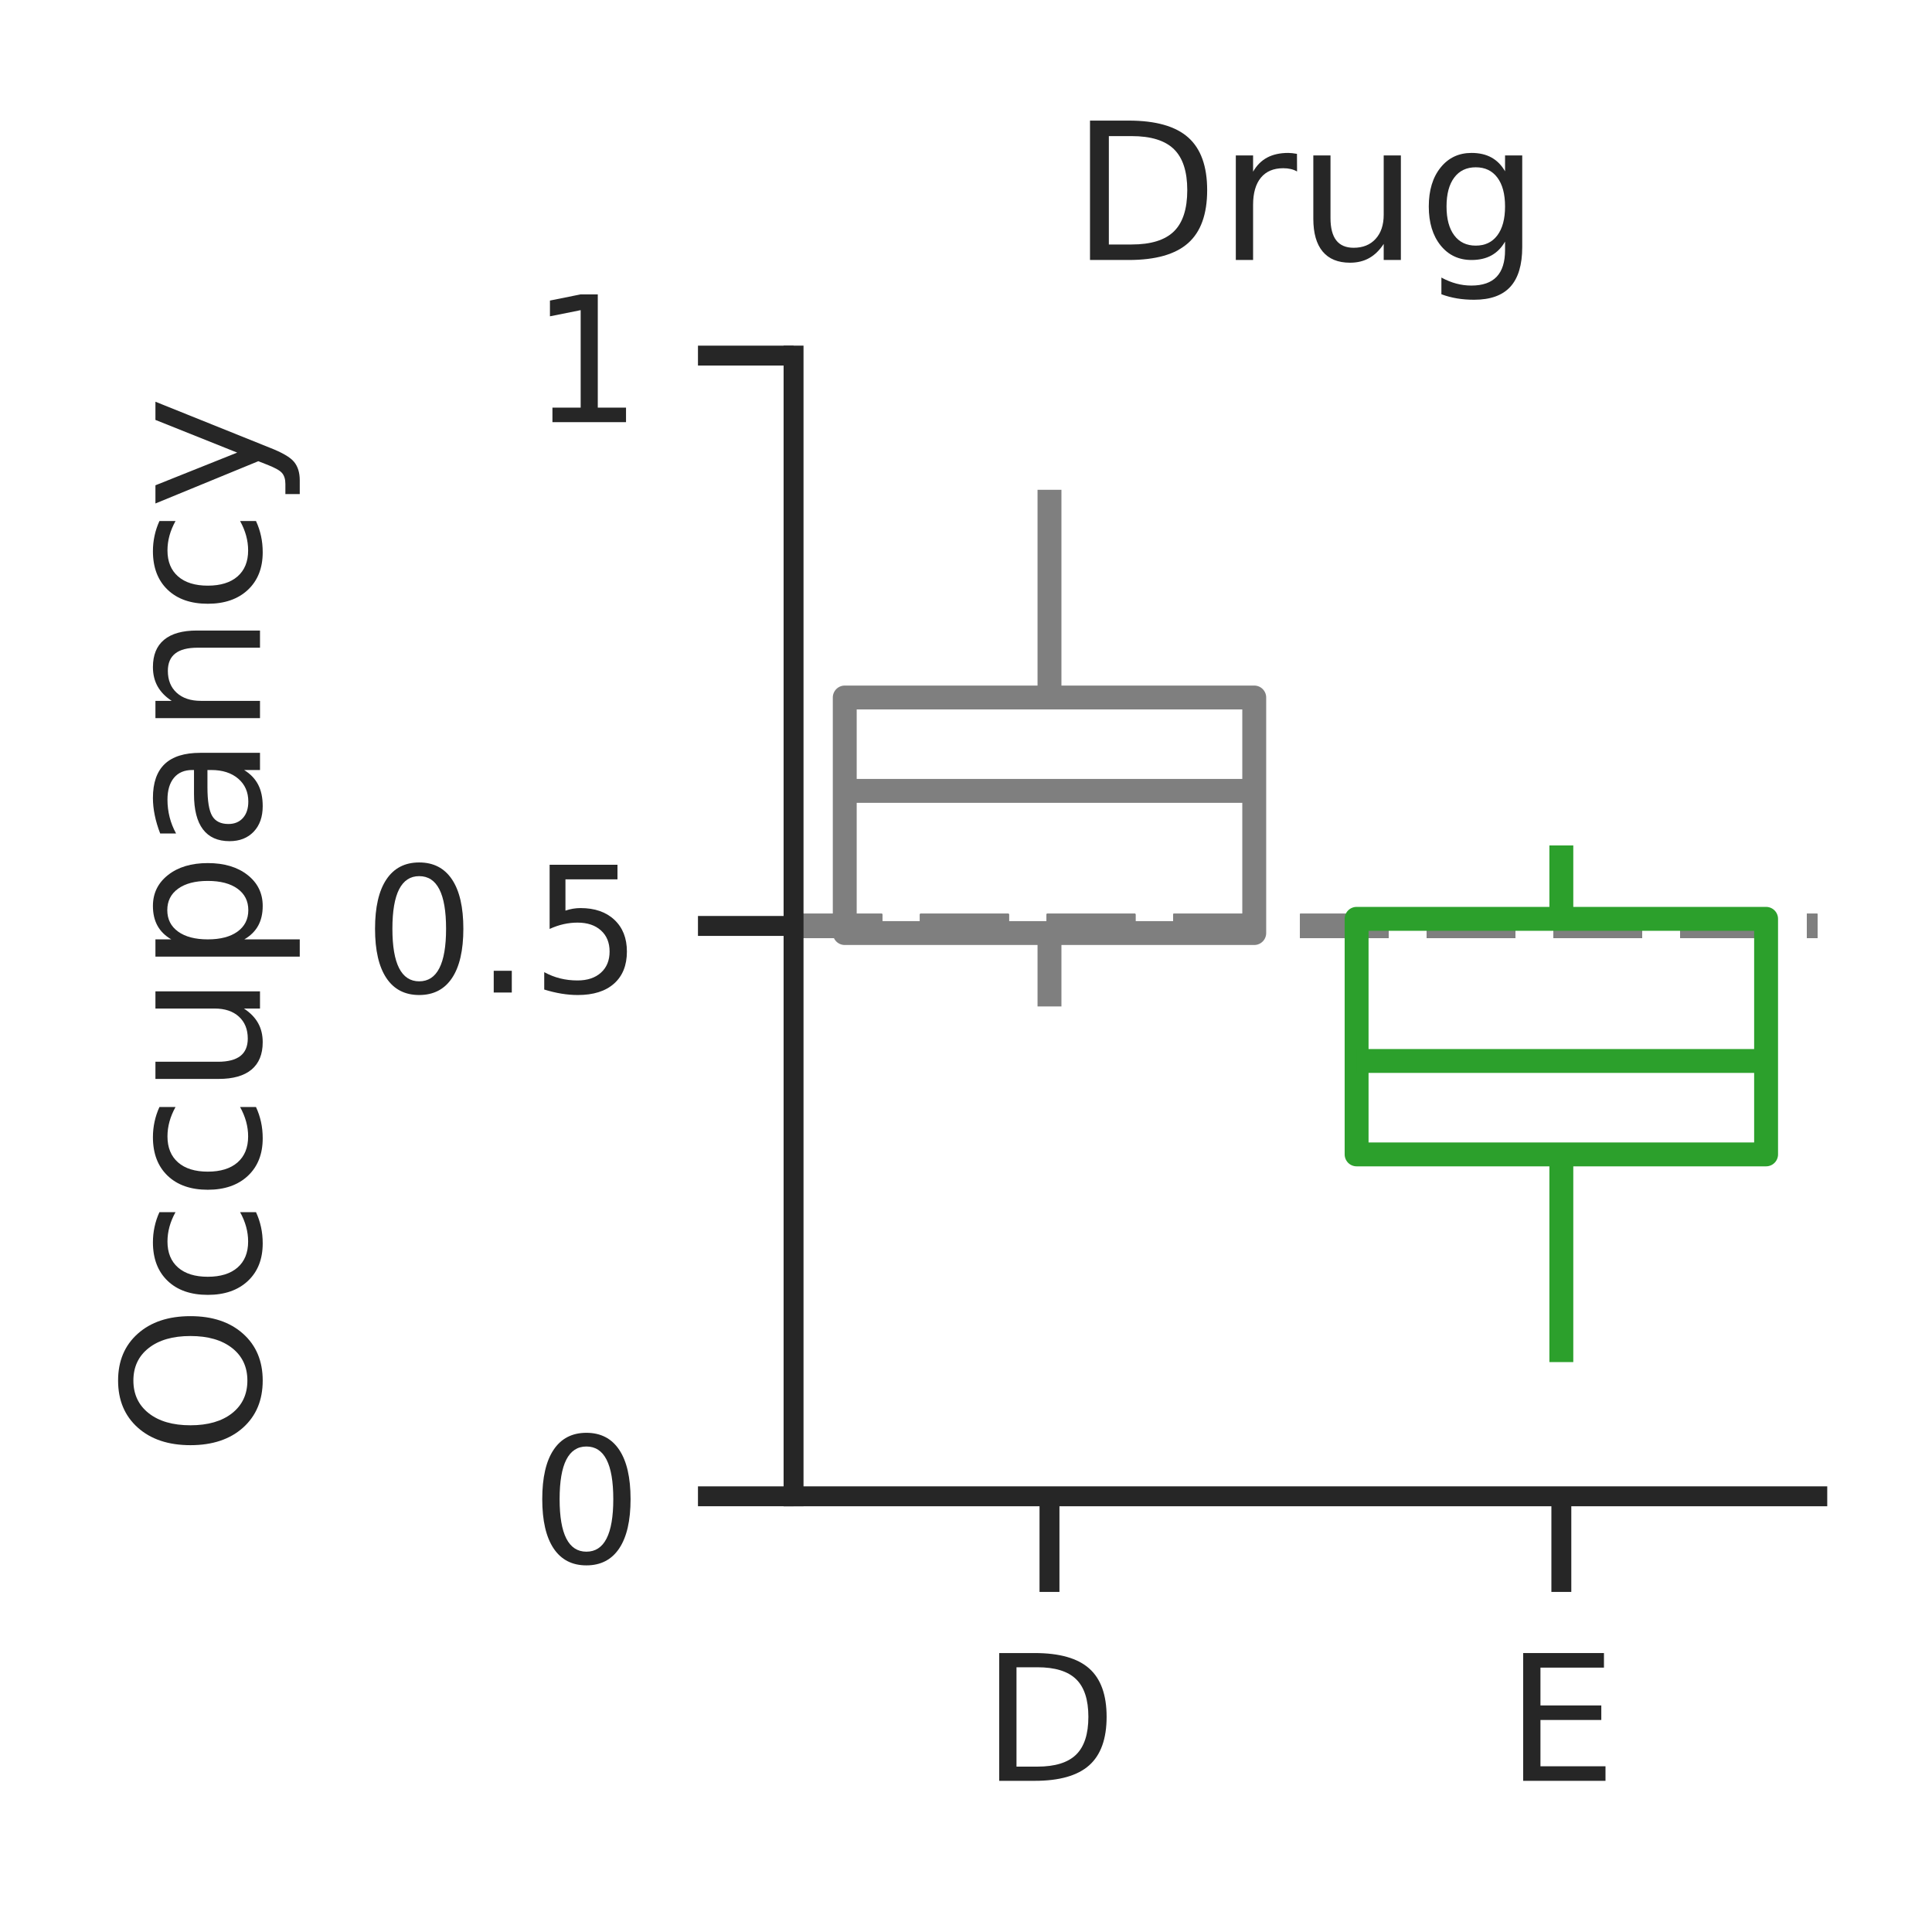
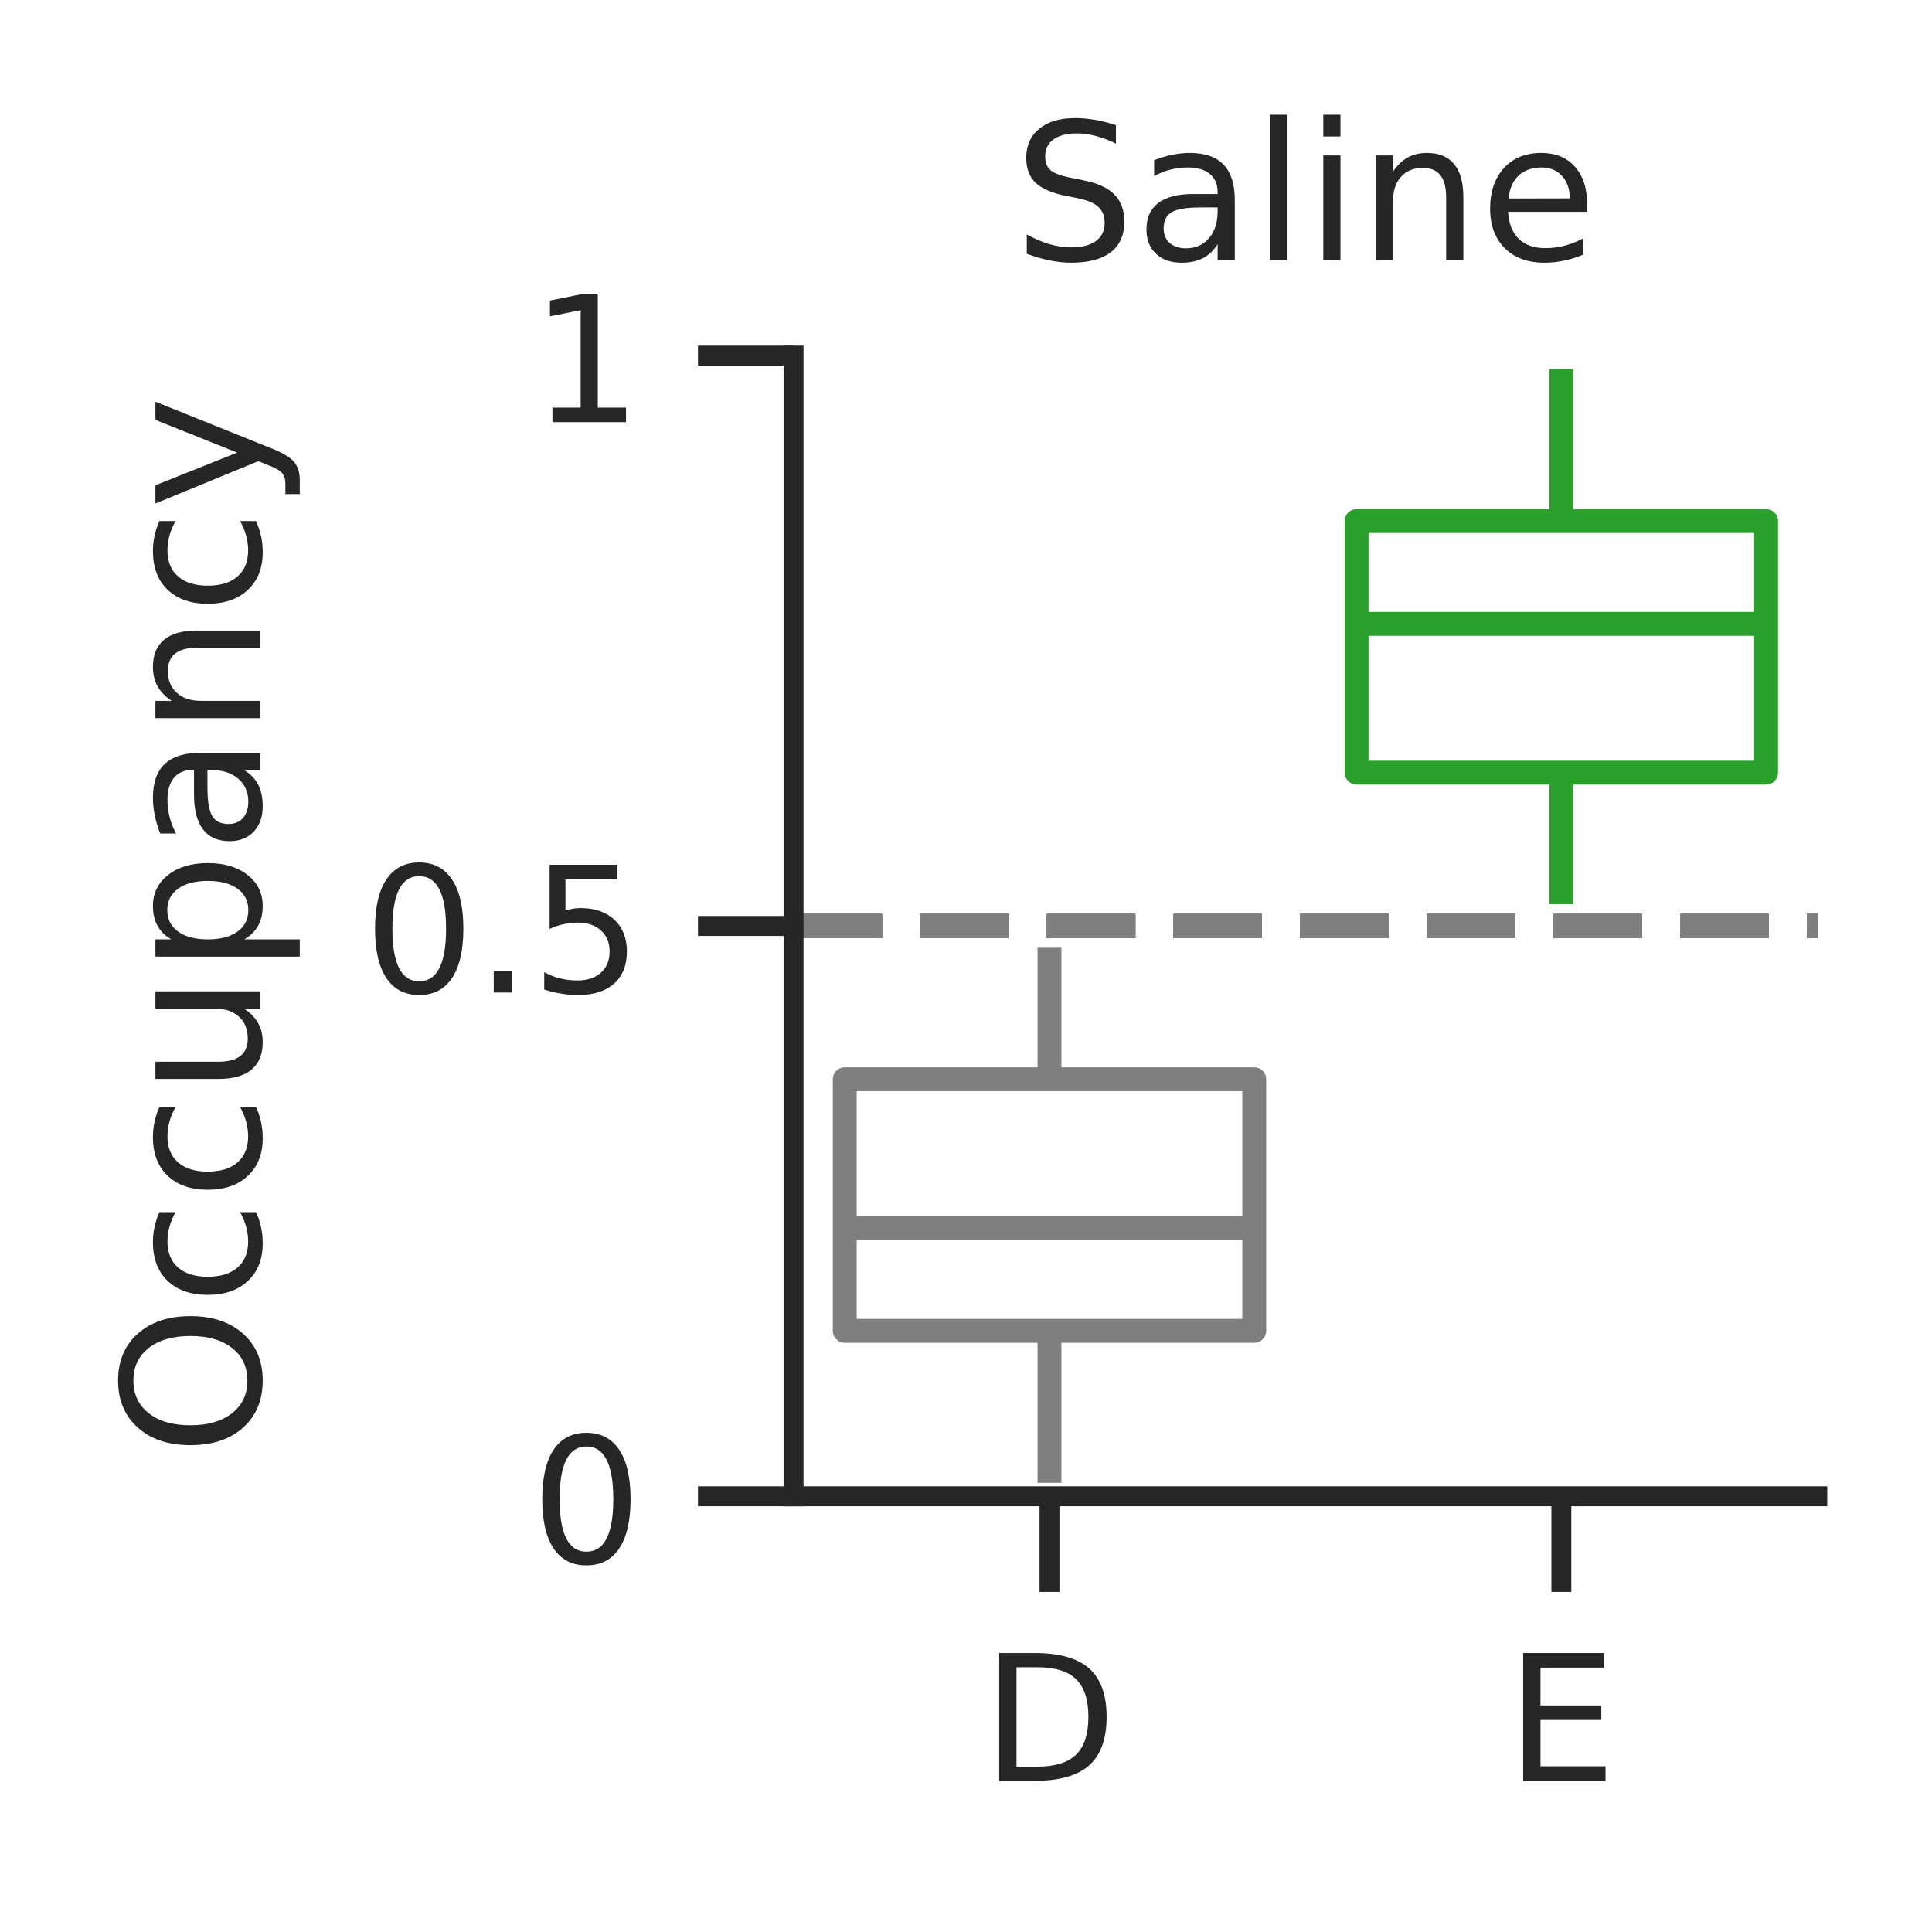
<svg xmlns="http://www.w3.org/2000/svg" xmlns:xlink="http://www.w3.org/1999/xlink" width="121.26pt" height="121.26pt" viewBox="0 0 121.26 121.26" version="1.1">
  <defs>
    <style type="text/css">*{stroke-linejoin: round; stroke-linecap: butt}</style>
  </defs>
  <g id="figure_1">
    <g id="patch_1">
      <path d="M 0 121.26  L 121.26 121.26  L 121.26 0  L 0 0  z " style="fill: #ffffff" />
    </g>
    <g id="axes_1">
      <g id="patch_2">
        <path d="M 49.807 93.914  L 114.06 93.914  L 114.06 22.318  L 49.807 22.318  z " style="fill: #ffffff" />
      </g>
      <g id="matplotlib.axis_1">
        <g id="xtick_1">
          <g id="line2d_1">
            <defs>
-               <path id="m871873c3a9" d="M 0 0  L 0 6  " style="stroke: #262626; stroke-width: 1.25" />
+               <path id="m6009191944" d="M 0 0  L 0 6  " style="stroke: #262626; stroke-width: 1.25" />
            </defs>
            <g>
-               <use xlink:href="#m871873c3a9" x="65.87" y="93.914" style="fill: #262626; stroke: #262626; stroke-width: 1.25" />
+               <use xlink:href="#m6009191944" x="65.87" y="93.914" style="fill: #262626; stroke: #262626; stroke-width: 1.25" />
            </g>
          </g>
          <g id="text_1">
            <g style="fill: #262626" transform="translate(61.63527 111.7719) scale(0.11 -0.11)">
              <defs>
                <path id="DejaVuSans-44" d="M 1259 4147  L 1259 519  L 2022 519  Q 2988 519 3436 956  Q 3884 1394 3884 2338  Q 3884 3275 3436 3711  Q 2988 4147 2022 4147  L 1259 4147  z M 628 4666  L 1925 4666  Q 3281 4666 3915 4102  Q 4550 3538 4550 2338  Q 4550 1131 3912 565  Q 3275 0 1925 0  L 628 0  L 628 4666  z " transform="scale(0.015625)" />
              </defs>
              <use xlink:href="#DejaVuSans-44" />
            </g>
          </g>
        </g>
        <g id="xtick_2">
          <g id="line2d_2">
            <g>
-               <use xlink:href="#m871873c3a9" x="97.996" y="93.914" style="fill: #262626; stroke: #262626; stroke-width: 1.25" />
+               <use xlink:href="#m6009191944" x="97.996" y="93.914" style="fill: #262626; stroke: #262626; stroke-width: 1.25" />
            </g>
          </g>
          <g id="text_2">
            <g style="fill: #262626" transform="translate(94.52112 111.7719) scale(0.11 -0.11)">
              <defs>
                <path id="DejaVuSans-45" d="M 628 4666  L 3578 4666  L 3578 4134  L 1259 4134  L 1259 2753  L 3481 2753  L 3481 2222  L 1259 2222  L 1259 531  L 3634 531  L 3634 0  L 628 0  L 628 4666  z " transform="scale(0.015625)" />
              </defs>
              <use xlink:href="#DejaVuSans-45" />
            </g>
          </g>
        </g>
      </g>
      <g id="matplotlib.axis_2">
        <g id="ytick_1">
          <g id="line2d_3">
            <defs>
-               <path id="mce6aaa5006" d="M 0 0  L -6 0  " style="stroke: #262626; stroke-width: 1.25" />
+               <path id="m041dd7e86c" d="M 0 0  L -6 0  " style="stroke: #262626; stroke-width: 1.25" />
            </defs>
            <g>
-               <use xlink:href="#mce6aaa5006" x="49.807" y="93.914" style="fill: #262626; stroke: #262626; stroke-width: 1.25" />
+               <use xlink:href="#m041dd7e86c" x="49.807" y="93.914" style="fill: #262626; stroke: #262626; stroke-width: 1.25" />
            </g>
          </g>
          <g id="text_3">
            <g style="fill: #262626" transform="translate(33.30844 98.09272) scale(0.11 -0.11)">
              <defs>
                <path id="DejaVuSans-30" d="M 2034 4250  Q 1547 4250 1301 3770  Q 1056 3291 1056 2328  Q 1056 1369 1301 889  Q 1547 409 2034 409  Q 2525 409 2770 889  Q 3016 1369 3016 2328  Q 3016 3291 2770 3770  Q 2525 4250 2034 4250  z M 2034 4750  Q 2819 4750 3233 4129  Q 3647 3509 3647 2328  Q 3647 1150 3233 529  Q 2819 -91 2034 -91  Q 1250 -91 836 529  Q 422 1150 422 2328  Q 422 3509 836 4129  Q 1250 4750 2034 4750  z " transform="scale(0.015625)" />
              </defs>
              <use xlink:href="#DejaVuSans-30" />
            </g>
          </g>
        </g>
        <g id="ytick_2">
          <g id="line2d_4">
            <g>
-               <use xlink:href="#mce6aaa5006" x="49.807" y="58.116" style="fill: #262626; stroke: #262626; stroke-width: 1.25" />
+               <use xlink:href="#m041dd7e86c" x="49.807" y="58.116" style="fill: #262626; stroke: #262626; stroke-width: 1.25" />
            </g>
          </g>
          <g id="text_4">
            <g style="fill: #262626" transform="translate(22.81375 62.29499) scale(0.11 -0.11)">
              <defs>
                <path id="DejaVuSans-2e" d="M 684 794  L 1344 794  L 1344 0  L 684 0  L 684 794  z " transform="scale(0.015625)" />
                <path id="DejaVuSans-35" d="M 691 4666  L 3169 4666  L 3169 4134  L 1269 4134  L 1269 2991  Q 1406 3038 1543 3061  Q 1681 3084 1819 3084  Q 2600 3084 3056 2656  Q 3513 2228 3513 1497  Q 3513 744 3044 326  Q 2575 -91 1722 -91  Q 1428 -91 1123 -41  Q 819 9 494 109  L 494 744  Q 775 591 1075 516  Q 1375 441 1709 441  Q 2250 441 2565 725  Q 2881 1009 2881 1497  Q 2881 1984 2565 2268  Q 2250 2553 1709 2553  Q 1456 2553 1204 2497  Q 953 2441 691 2322  L 691 4666  z " transform="scale(0.015625)" />
              </defs>
              <use xlink:href="#DejaVuSans-30" />
              <use xlink:href="#DejaVuSans-2e" transform="translate(63.62305 0)" />
              <use xlink:href="#DejaVuSans-35" transform="translate(95.41016 0)" />
            </g>
          </g>
        </g>
        <g id="ytick_3">
          <g id="line2d_5">
            <g>
-               <use xlink:href="#mce6aaa5006" x="49.807" y="22.318" style="fill: #262626; stroke: #262626; stroke-width: 1.25" />
+               <use xlink:href="#m041dd7e86c" x="49.807" y="22.318" style="fill: #262626; stroke: #262626; stroke-width: 1.25" />
            </g>
          </g>
          <g id="text_5">
            <g style="fill: #262626" transform="translate(33.30844 26.49727) scale(0.11 -0.11)">
              <defs>
                <path id="DejaVuSans-31" d="M 794 531  L 1825 531  L 1825 4091  L 703 3866  L 703 4441  L 1819 4666  L 2450 4666  L 2450 531  L 3481 531  L 3481 0  L 794 0  L 794 531  z " transform="scale(0.015625)" />
              </defs>
              <use xlink:href="#DejaVuSans-31" />
            </g>
          </g>
        </g>
        <g id="text_6">
          <g style="fill: #262626" transform="translate(16.31812 91.37835) rotate(-90) scale(0.12 -0.12)">
            <defs>
              <path id="DejaVuSans-4f" d="M 2522 4238  Q 1834 4238 1429 3725  Q 1025 3213 1025 2328  Q 1025 1447 1429 934  Q 1834 422 2522 422  Q 3209 422 3611 934  Q 4013 1447 4013 2328  Q 4013 3213 3611 3725  Q 3209 4238 2522 4238  z M 2522 4750  Q 3503 4750 4090 4092  Q 4678 3434 4678 2328  Q 4678 1225 4090 567  Q 3503 -91 2522 -91  Q 1538 -91 948 565  Q 359 1222 359 2328  Q 359 3434 948 4092  Q 1538 4750 2522 4750  z " transform="scale(0.015625)" />
              <path id="DejaVuSans-63" d="M 3122 3366  L 3122 2828  Q 2878 2963 2633 3030  Q 2388 3097 2138 3097  Q 1578 3097 1268 2742  Q 959 2388 959 1747  Q 959 1106 1268 751  Q 1578 397 2138 397  Q 2388 397 2633 464  Q 2878 531 3122 666  L 3122 134  Q 2881 22 2623 -34  Q 2366 -91 2075 -91  Q 1284 -91 818 406  Q 353 903 353 1747  Q 353 2603 823 3093  Q 1294 3584 2113 3584  Q 2378 3584 2631 3529  Q 2884 3475 3122 3366  z " transform="scale(0.015625)" />
              <path id="DejaVuSans-75" d="M 544 1381  L 544 3500  L 1119 3500  L 1119 1403  Q 1119 906 1312 657  Q 1506 409 1894 409  Q 2359 409 2629 706  Q 2900 1003 2900 1516  L 2900 3500  L 3475 3500  L 3475 0  L 2900 0  L 2900 538  Q 2691 219 2414 64  Q 2138 -91 1772 -91  Q 1169 -91 856 284  Q 544 659 544 1381  z M 1991 3584  L 1991 3584  z " transform="scale(0.015625)" />
              <path id="DejaVuSans-70" d="M 1159 525  L 1159 -1331  L 581 -1331  L 581 3500  L 1159 3500  L 1159 2969  Q 1341 3281 1617 3432  Q 1894 3584 2278 3584  Q 2916 3584 3314 3078  Q 3713 2572 3713 1747  Q 3713 922 3314 415  Q 2916 -91 2278 -91  Q 1894 -91 1617 61  Q 1341 213 1159 525  z M 3116 1747  Q 3116 2381 2855 2742  Q 2594 3103 2138 3103  Q 1681 3103 1420 2742  Q 1159 2381 1159 1747  Q 1159 1113 1420 752  Q 1681 391 2138 391  Q 2594 391 2855 752  Q 3116 1113 3116 1747  z " transform="scale(0.015625)" />
              <path id="DejaVuSans-61" d="M 2194 1759  Q 1497 1759 1228 1600  Q 959 1441 959 1056  Q 959 750 1161 570  Q 1363 391 1709 391  Q 2188 391 2477 730  Q 2766 1069 2766 1631  L 2766 1759  L 2194 1759  z M 3341 1997  L 3341 0  L 2766 0  L 2766 531  Q 2569 213 2275 61  Q 1981 -91 1556 -91  Q 1019 -91 701 211  Q 384 513 384 1019  Q 384 1609 779 1909  Q 1175 2209 1959 2209  L 2766 2209  L 2766 2266  Q 2766 2663 2505 2880  Q 2244 3097 1772 3097  Q 1472 3097 1187 3025  Q 903 2953 641 2809  L 641 3341  Q 956 3463 1253 3523  Q 1550 3584 1831 3584  Q 2591 3584 2966 3190  Q 3341 2797 3341 1997  z " transform="scale(0.015625)" />
              <path id="DejaVuSans-6e" d="M 3513 2113  L 3513 0  L 2938 0  L 2938 2094  Q 2938 2591 2744 2837  Q 2550 3084 2163 3084  Q 1697 3084 1428 2787  Q 1159 2491 1159 1978  L 1159 0  L 581 0  L 581 3500  L 1159 3500  L 1159 2956  Q 1366 3272 1645 3428  Q 1925 3584 2291 3584  Q 2894 3584 3203 3211  Q 3513 2838 3513 2113  z " transform="scale(0.015625)" />
              <path id="DejaVuSans-79" d="M 2059 -325  Q 1816 -950 1584 -1140  Q 1353 -1331 966 -1331  L 506 -1331  L 506 -850  L 844 -850  Q 1081 -850 1212 -737  Q 1344 -625 1503 -206  L 1606 56  L 191 3500  L 800 3500  L 1894 763  L 2988 3500  L 3597 3500  L 2059 -325  z " transform="scale(0.015625)" />
            </defs>
            <use xlink:href="#DejaVuSans-4f" />
            <use xlink:href="#DejaVuSans-63" transform="translate(78.71094 0)" />
            <use xlink:href="#DejaVuSans-63" transform="translate(133.6914 0)" />
            <use xlink:href="#DejaVuSans-75" transform="translate(188.6719 0)" />
            <use xlink:href="#DejaVuSans-70" transform="translate(252.0508 0)" />
            <use xlink:href="#DejaVuSans-61" transform="translate(315.5273 0)" />
            <use xlink:href="#DejaVuSans-6e" transform="translate(376.8066 0)" />
            <use xlink:href="#DejaVuSans-63" transform="translate(440.1855 0)" />
            <use xlink:href="#DejaVuSans-79" transform="translate(495.166 0)" />
          </g>
        </g>
      </g>
      <g id="line2d_6">
-         <path d="M 49.807 58.116  L 114.06 58.116  " clip-path="url(#p6cd95e6d44)" style="fill: none; stroke-dasharray: 5.55,2.4; stroke-dashoffset: 0; stroke: #7f7f7f; stroke-width: 1.5" />
+         <path d="M 49.807 58.116  L 114.06 58.116  " clip-path="url(#p5025b15bda)" style="fill: none; stroke-dasharray: 5.55,2.4; stroke-dashoffset: 0; stroke: #7f7f7f; stroke-width: 1.5" />
      </g>
      <g id="line2d_7">
-         <path d="M 49.807 58.116  L 114.06 58.116  " clip-path="url(#p6cd95e6d44)" style="fill: none; stroke-dasharray: 5.55,2.4; stroke-dashoffset: 0; stroke: #7f7f7f; stroke-width: 1.5" />
+         <path d="M 49.807 58.116  L 114.06 58.116  " clip-path="url(#p5025b15bda)" style="fill: none; stroke-dasharray: 5.55,2.4; stroke-dashoffset: 0; stroke: #7f7f7f; stroke-width: 1.5" />
      </g>
      <g id="line2d_8">
-         <path d="M 49.807 58.116  L 114.06 58.116  " clip-path="url(#p6cd95e6d44)" style="fill: none; stroke-dasharray: 5.55,2.4; stroke-dashoffset: 0; stroke: #7f7f7f; stroke-width: 1.5" />
+         <path d="M 49.807 58.116  L 114.06 58.116  " clip-path="url(#p5025b15bda)" style="fill: none; stroke-dasharray: 5.55,2.4; stroke-dashoffset: 0; stroke: #7f7f7f; stroke-width: 1.5" />
      </g>
      <g id="line2d_9">
-         <path d="M 49.807 58.116  L 114.06 58.116  " clip-path="url(#p6cd95e6d44)" style="fill: none; stroke-dasharray: 5.55,2.4; stroke-dashoffset: 0; stroke: #7f7f7f; stroke-width: 1.5" />
+         <path d="M 49.807 58.116  L 114.06 58.116  " clip-path="url(#p5025b15bda)" style="fill: none; stroke-dasharray: 5.55,2.4; stroke-dashoffset: 0; stroke: #7f7f7f; stroke-width: 1.5" />
      </g>
      <g id="line2d_10">
-         <path d="M 49.807 58.116  L 114.06 58.116  " clip-path="url(#p6cd95e6d44)" style="fill: none; stroke-dasharray: 5.55,2.4; stroke-dashoffset: 0; stroke: #7f7f7f; stroke-width: 1.5" />
+         <path d="M 49.807 58.116  L 114.06 58.116  " clip-path="url(#p5025b15bda)" style="fill: none; stroke-dasharray: 5.55,2.4; stroke-dashoffset: 0; stroke: #7f7f7f; stroke-width: 1.5" />
      </g>
      <g id="line2d_11">
-         <path d="M 49.807 58.116  L 114.06 58.116  " clip-path="url(#p6cd95e6d44)" style="fill: none; stroke-dasharray: 5.55,2.4; stroke-dashoffset: 0; stroke: #7f7f7f; stroke-width: 1.5" />
+         <path d="M 49.807 58.116  L 114.06 58.116  " clip-path="url(#p5025b15bda)" style="fill: none; stroke-dasharray: 5.55,2.4; stroke-dashoffset: 0; stroke: #7f7f7f; stroke-width: 1.5" />
      </g>
      <g id="line2d_12">
-         <path d="M 49.807 58.116  L 114.06 58.116  " clip-path="url(#p6cd95e6d44)" style="fill: none; stroke-dasharray: 5.55,2.4; stroke-dashoffset: 0; stroke: #7f7f7f; stroke-width: 1.5" />
+         <path d="M 49.807 58.116  L 114.06 58.116  " clip-path="url(#p5025b15bda)" style="fill: none; stroke-dasharray: 5.55,2.4; stroke-dashoffset: 0; stroke: #7f7f7f; stroke-width: 1.5" />
      </g>
      <g id="line2d_13">
-         <path d="M 49.807 58.116  L 114.06 58.116  " clip-path="url(#p6cd95e6d44)" style="fill: none; stroke-dasharray: 5.55,2.4; stroke-dashoffset: 0; stroke: #7f7f7f; stroke-width: 1.5" />
+         <path d="M 49.807 58.116  L 114.06 58.116  " clip-path="url(#p5025b15bda)" style="fill: none; stroke-dasharray: 5.55,2.4; stroke-dashoffset: 0; stroke: #7f7f7f; stroke-width: 1.5" />
      </g>
      <g id="line2d_14">
-         <path d="M 49.807 58.116  L 114.06 58.116  " clip-path="url(#p6cd95e6d44)" style="fill: none; stroke-dasharray: 5.55,2.4; stroke-dashoffset: 0; stroke: #7f7f7f; stroke-width: 1.5" />
+         <path d="M 49.807 58.116  L 114.06 58.116  " clip-path="url(#p5025b15bda)" style="fill: none; stroke-dasharray: 5.55,2.4; stroke-dashoffset: 0; stroke: #7f7f7f; stroke-width: 1.5" />
      </g>
      <g id="line2d_15">
-         <path d="M 49.807 58.116  L 114.06 58.116  " clip-path="url(#p6cd95e6d44)" style="fill: none; stroke-dasharray: 5.55,2.4; stroke-dashoffset: 0; stroke: #7f7f7f; stroke-width: 1.5" />
+         <path d="M 49.807 58.116  L 114.06 58.116  " clip-path="url(#p5025b15bda)" style="fill: none; stroke-dasharray: 5.55,2.4; stroke-dashoffset: 0; stroke: #7f7f7f; stroke-width: 1.5" />
      </g>
      <g id="line2d_16">
-         <path d="M 53.02 58.562  L 78.721 58.562  L 78.721 43.778  L 53.02 43.778  L 53.02 58.562  " clip-path="url(#p6cd95e6d44)" style="fill: none; stroke: #7f7f7f; stroke-width: 1.5; stroke-linecap: round" />
+         <path d="M 53.02 83.53  L 78.721 83.53  L 78.721 67.739  L 53.02 67.739  L 53.02 83.53  " clip-path="url(#p5025b15bda)" style="fill: none; stroke: #7f7f7f; stroke-width: 1.5; stroke-linecap: round" />
      </g>
      <g id="line2d_17">
-         <path d="M 65.87 58.562  L 65.87 63.168  " clip-path="url(#p6cd95e6d44)" style="fill: none; stroke: #7f7f7f; stroke-width: 1.5" />
+         <path d="M 65.87 83.53  L 65.87 93.071  " clip-path="url(#p5025b15bda)" style="fill: none; stroke: #7f7f7f; stroke-width: 1.5" />
      </g>
      <g id="line2d_18">
-         <path d="M 65.87 43.778  L 65.87 30.743  " clip-path="url(#p6cd95e6d44)" style="fill: none; stroke: #7f7f7f; stroke-width: 1.5" />
+         <path d="M 65.87 67.739  L 65.87 59.481  " clip-path="url(#p5025b15bda)" style="fill: none; stroke: #7f7f7f; stroke-width: 1.5" />
      </g>
      <g id="line2d_19">
-         <path d="M 85.146 72.454  L 110.847 72.454  L 110.847 57.67  L 85.146 57.67  L 85.146 72.454  " clip-path="url(#p6cd95e6d44)" style="fill: none; stroke: #2ca02c; stroke-width: 1.5; stroke-linecap: round" />
+         <path d="M 85.146 48.493  L 110.847 48.493  L 110.847 32.702  L 85.146 32.702  L 85.146 48.493  " clip-path="url(#p5025b15bda)" style="fill: none; stroke: #2ca02c; stroke-width: 1.5; stroke-linecap: round" />
      </g>
      <g id="line2d_20">
-         <path d="M 97.996 72.454  L 97.996 85.489  " clip-path="url(#p6cd95e6d44)" style="fill: none; stroke: #2ca02c; stroke-width: 1.5" />
+         <path d="M 97.996 48.493  L 97.996 56.75  " clip-path="url(#p5025b15bda)" style="fill: none; stroke: #2ca02c; stroke-width: 1.5" />
      </g>
      <g id="line2d_21">
-         <path d="M 97.996 57.67  L 97.996 53.064  " clip-path="url(#p6cd95e6d44)" style="fill: none; stroke: #2ca02c; stroke-width: 1.5" />
+         <path d="M 97.996 32.702  L 97.996 23.16  " clip-path="url(#p5025b15bda)" style="fill: none; stroke: #2ca02c; stroke-width: 1.5" />
      </g>
      <g id="line2d_22">
-         <path d="M 53.02 49.64  L 78.721 49.64  " clip-path="url(#p6cd95e6d44)" style="fill: none; stroke: #7f7f7f; stroke-width: 1.5" />
+         <path d="M 53.02 77.075  L 78.721 77.075  " clip-path="url(#p5025b15bda)" style="fill: none; stroke: #7f7f7f; stroke-width: 1.5" />
      </g>
      <g id="line2d_23">
-         <path d="M 85.146 66.591  L 110.847 66.591  " clip-path="url(#p6cd95e6d44)" style="fill: none; stroke: #2ca02c; stroke-width: 1.5" />
+         <path d="M 85.146 39.157  L 110.847 39.157  " clip-path="url(#p5025b15bda)" style="fill: none; stroke: #2ca02c; stroke-width: 1.5" />
      </g>
      <g id="patch_3">
        <path d="M 49.807 93.914  L 49.807 22.318  " style="fill: none; stroke: #262626; stroke-width: 1.25; stroke-linejoin: miter; stroke-linecap: square" />
      </g>
      <g id="patch_4">
        <path d="M 49.807 93.914  L 114.06 93.914  " style="fill: none; stroke: #262626; stroke-width: 1.25; stroke-linejoin: miter; stroke-linecap: square" />
      </g>
      <g id="text_7">
-         <g style="fill: #262626" transform="translate(67.23523 16.31812) scale(0.12 -0.12)">
+         <g style="fill: #262626" transform="translate(63.61929 16.31812) scale(0.12 -0.12)">
          <defs>
-             <path id="DejaVuSans-72" d="M 2631 2963  Q 2534 3019 2420 3045  Q 2306 3072 2169 3072  Q 1681 3072 1420 2755  Q 1159 2438 1159 1844  L 1159 0  L 581 0  L 581 3500  L 1159 3500  L 1159 2956  Q 1341 3275 1631 3429  Q 1922 3584 2338 3584  Q 2397 3584 2469 3576  Q 2541 3569 2628 3553  L 2631 2963  z " transform="scale(0.015625)" />
-             <path id="DejaVuSans-67" d="M 2906 1791  Q 2906 2416 2648 2759  Q 2391 3103 1925 3103  Q 1463 3103 1205 2759  Q 947 2416 947 1791  Q 947 1169 1205 825  Q 1463 481 1925 481  Q 2391 481 2648 825  Q 2906 1169 2906 1791  z M 3481 434  Q 3481 -459 3084 -895  Q 2688 -1331 1869 -1331  Q 1566 -1331 1297 -1286  Q 1028 -1241 775 -1147  L 775 -588  Q 1028 -725 1275 -790  Q 1522 -856 1778 -856  Q 2344 -856 2625 -561  Q 2906 -266 2906 331  L 2906 616  Q 2728 306 2450 153  Q 2172 0 1784 0  Q 1141 0 747 490  Q 353 981 353 1791  Q 353 2603 747 3093  Q 1141 3584 1784 3584  Q 2172 3584 2450 3431  Q 2728 3278 2906 2969  L 2906 3500  L 3481 3500  L 3481 434  z " transform="scale(0.015625)" />
+             <path id="DejaVuSans-53" d="M 3425 4513  L 3425 3897  Q 3066 4069 2747 4153  Q 2428 4238 2131 4238  Q 1616 4238 1336 4038  Q 1056 3838 1056 3469  Q 1056 3159 1242 3001  Q 1428 2844 1947 2747  L 2328 2669  Q 3034 2534 3370 2195  Q 3706 1856 3706 1288  Q 3706 609 3251 259  Q 2797 -91 1919 -91  Q 1588 -91 1214 -16  Q 841 59 441 206  L 441 856  Q 825 641 1194 531  Q 1563 422 1919 422  Q 2459 422 2753 634  Q 3047 847 3047 1241  Q 3047 1584 2836 1778  Q 2625 1972 2144 2069  L 1759 2144  Q 1053 2284 737 2584  Q 422 2884 422 3419  Q 422 4038 858 4394  Q 1294 4750 2059 4750  Q 2388 4750 2728 4690  Q 3069 4631 3425 4513  z " transform="scale(0.015625)" />
+             <path id="DejaVuSans-6c" d="M 603 4863  L 1178 4863  L 1178 0  L 603 0  L 603 4863  z " transform="scale(0.015625)" />
+             <path id="DejaVuSans-69" d="M 603 3500  L 1178 3500  L 1178 0  L 603 0  L 603 3500  z M 603 4863  L 1178 4863  L 1178 4134  L 603 4134  L 603 4863  z " transform="scale(0.015625)" />
+             <path id="DejaVuSans-65" d="M 3597 1894  L 3597 1613  L 953 1613  Q 991 1019 1311 708  Q 1631 397 2203 397  Q 2534 397 2845 478  Q 3156 559 3463 722  L 3463 178  Q 3153 47 2828 -22  Q 2503 -91 2169 -91  Q 1331 -91 842 396  Q 353 884 353 1716  Q 353 2575 817 3079  Q 1281 3584 2069 3584  Q 2775 3584 3186 3129  Q 3597 2675 3597 1894  z M 3022 2063  Q 3016 2534 2758 2815  Q 2500 3097 2075 3097  Q 1594 3097 1305 2825  Q 1016 2553 972 2059  L 3022 2063  z " transform="scale(0.015625)" />
          </defs>
-           <use xlink:href="#DejaVuSans-44" />
-           <use xlink:href="#DejaVuSans-72" transform="translate(77.00195 0)" />
-           <use xlink:href="#DejaVuSans-75" transform="translate(118.1152 0)" />
-           <use xlink:href="#DejaVuSans-67" transform="translate(181.4941 0)" />
+           <use xlink:href="#DejaVuSans-53" />
+           <use xlink:href="#DejaVuSans-61" transform="translate(63.47656 0)" />
+           <use xlink:href="#DejaVuSans-6c" transform="translate(124.7559 0)" />
+           <use xlink:href="#DejaVuSans-69" transform="translate(152.5391 0)" />
+           <use xlink:href="#DejaVuSans-6e" transform="translate(180.3223 0)" />
+           <use xlink:href="#DejaVuSans-65" transform="translate(243.7012 0)" />
        </g>
      </g>
    </g>
  </g>
  <defs>
-     <clipPath id="p6cd95e6d44">
+     <clipPath id="p5025b15bda">
      <rect x="49.807" y="22.318" width="64.252" height="71.595" />
    </clipPath>
  </defs>
</svg>
